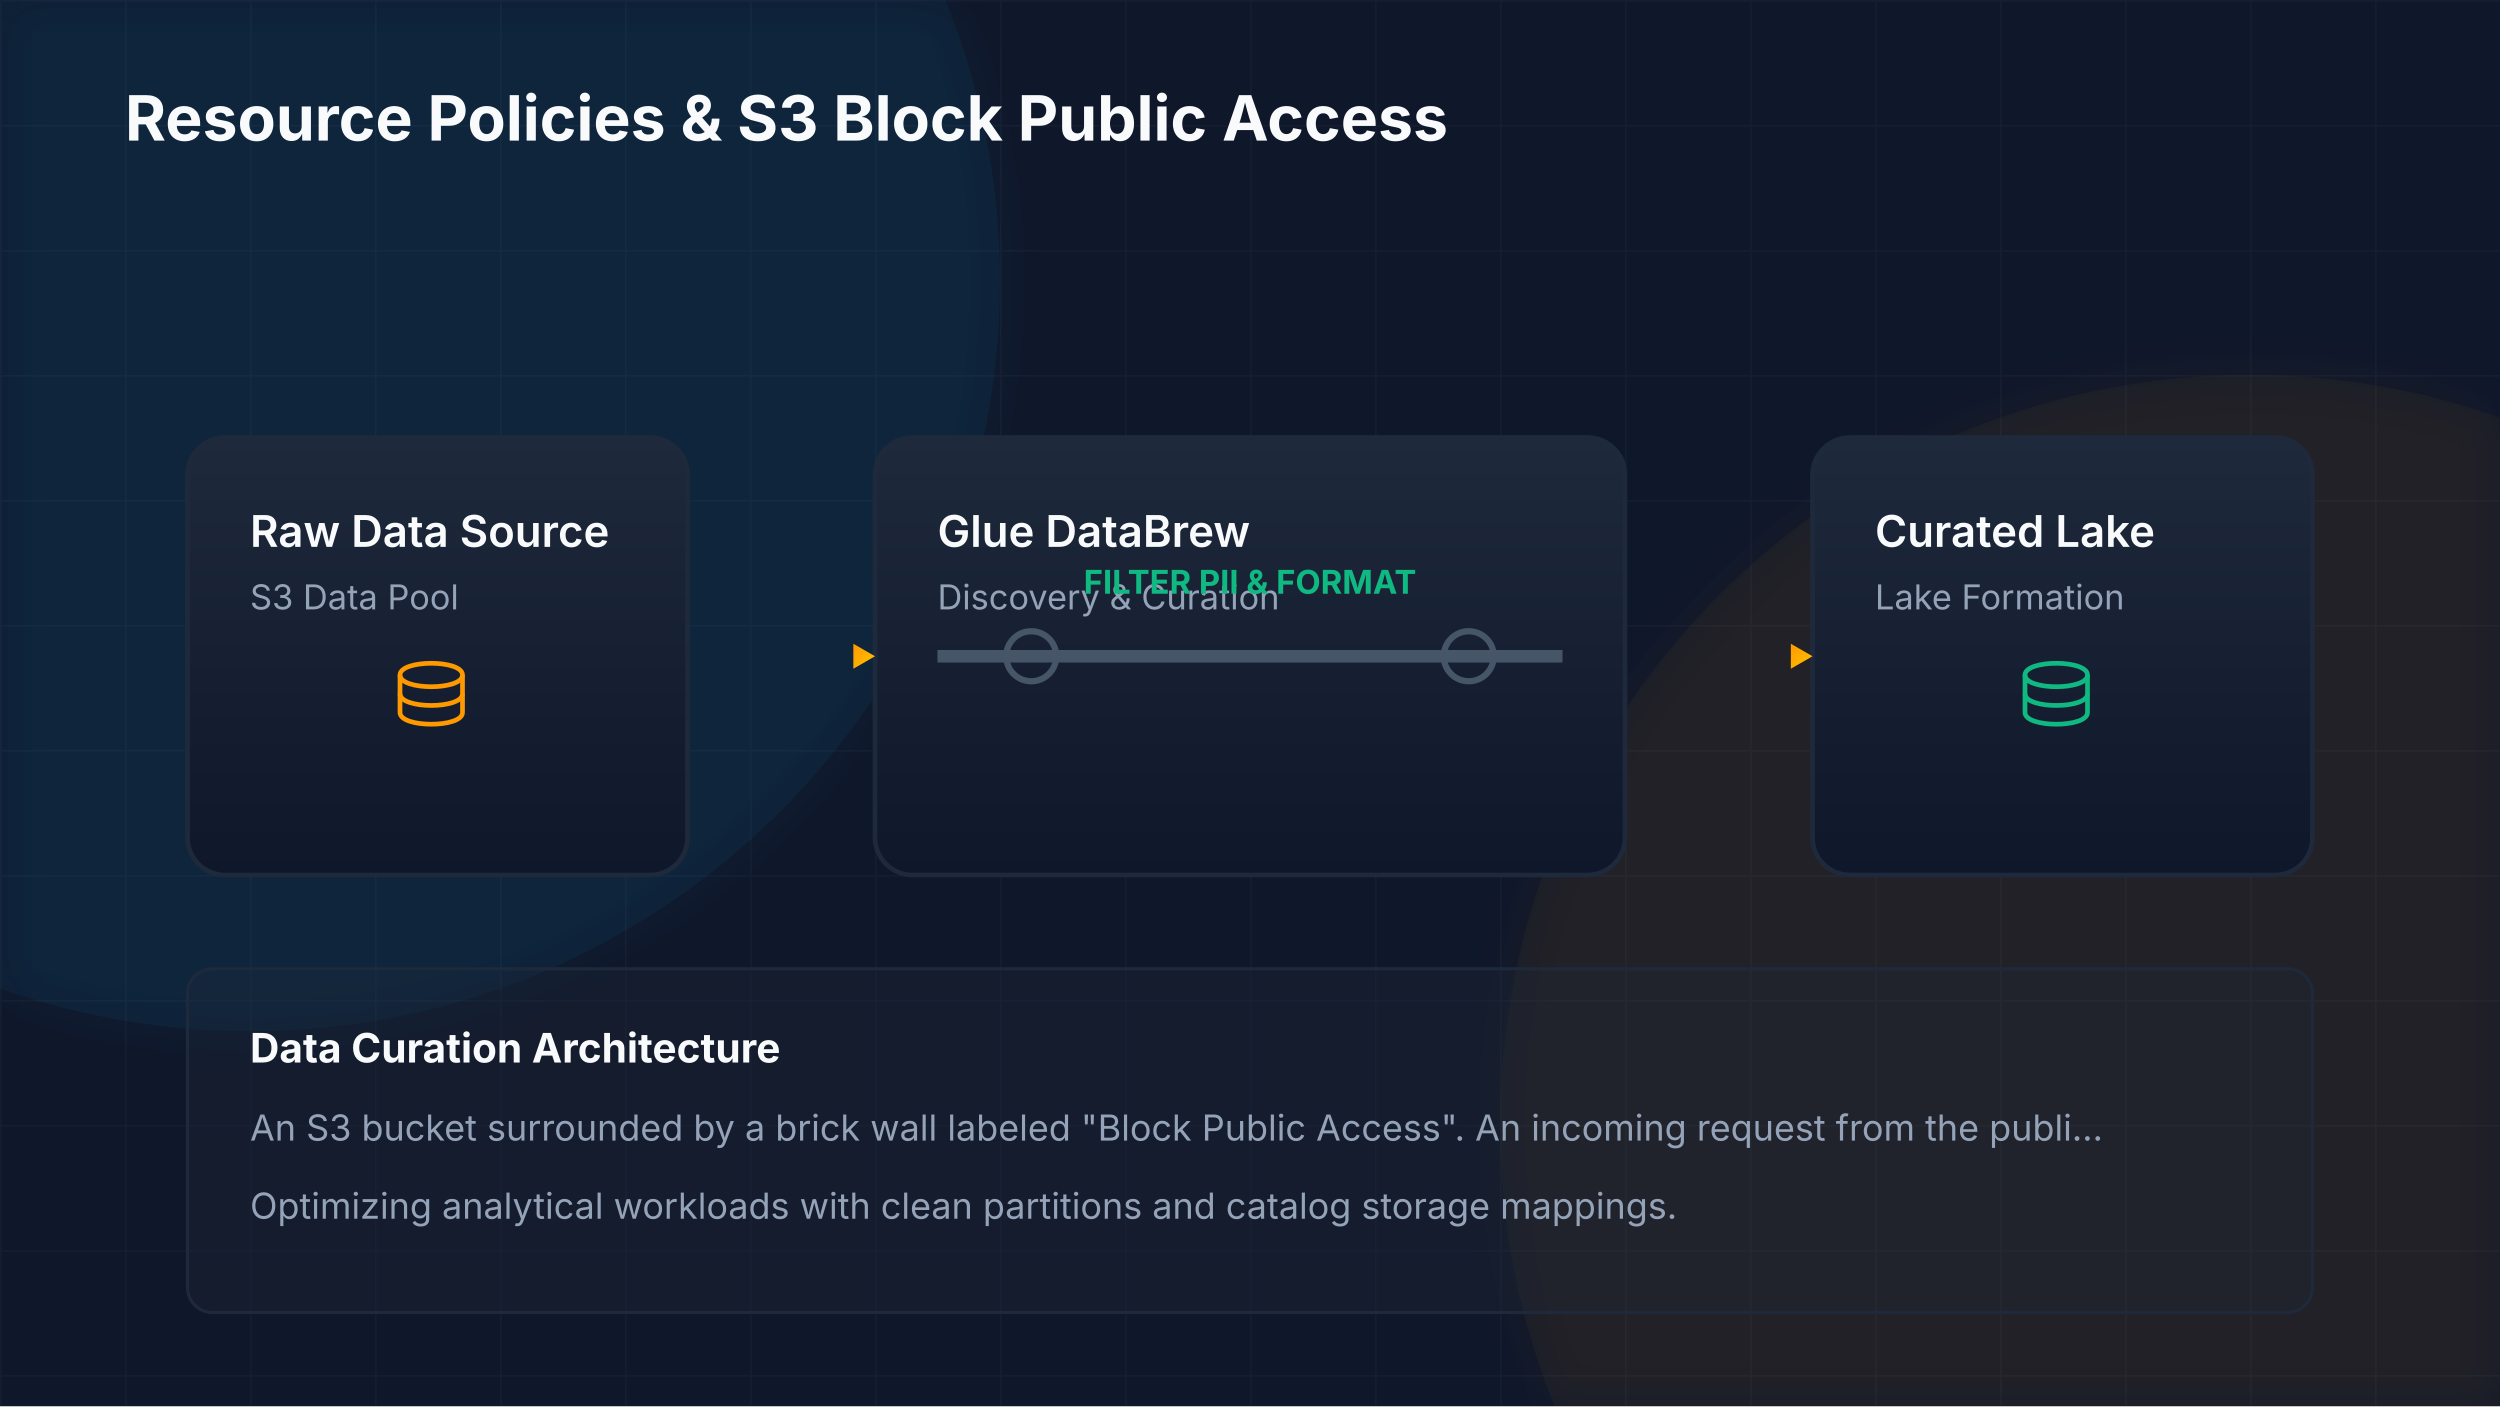
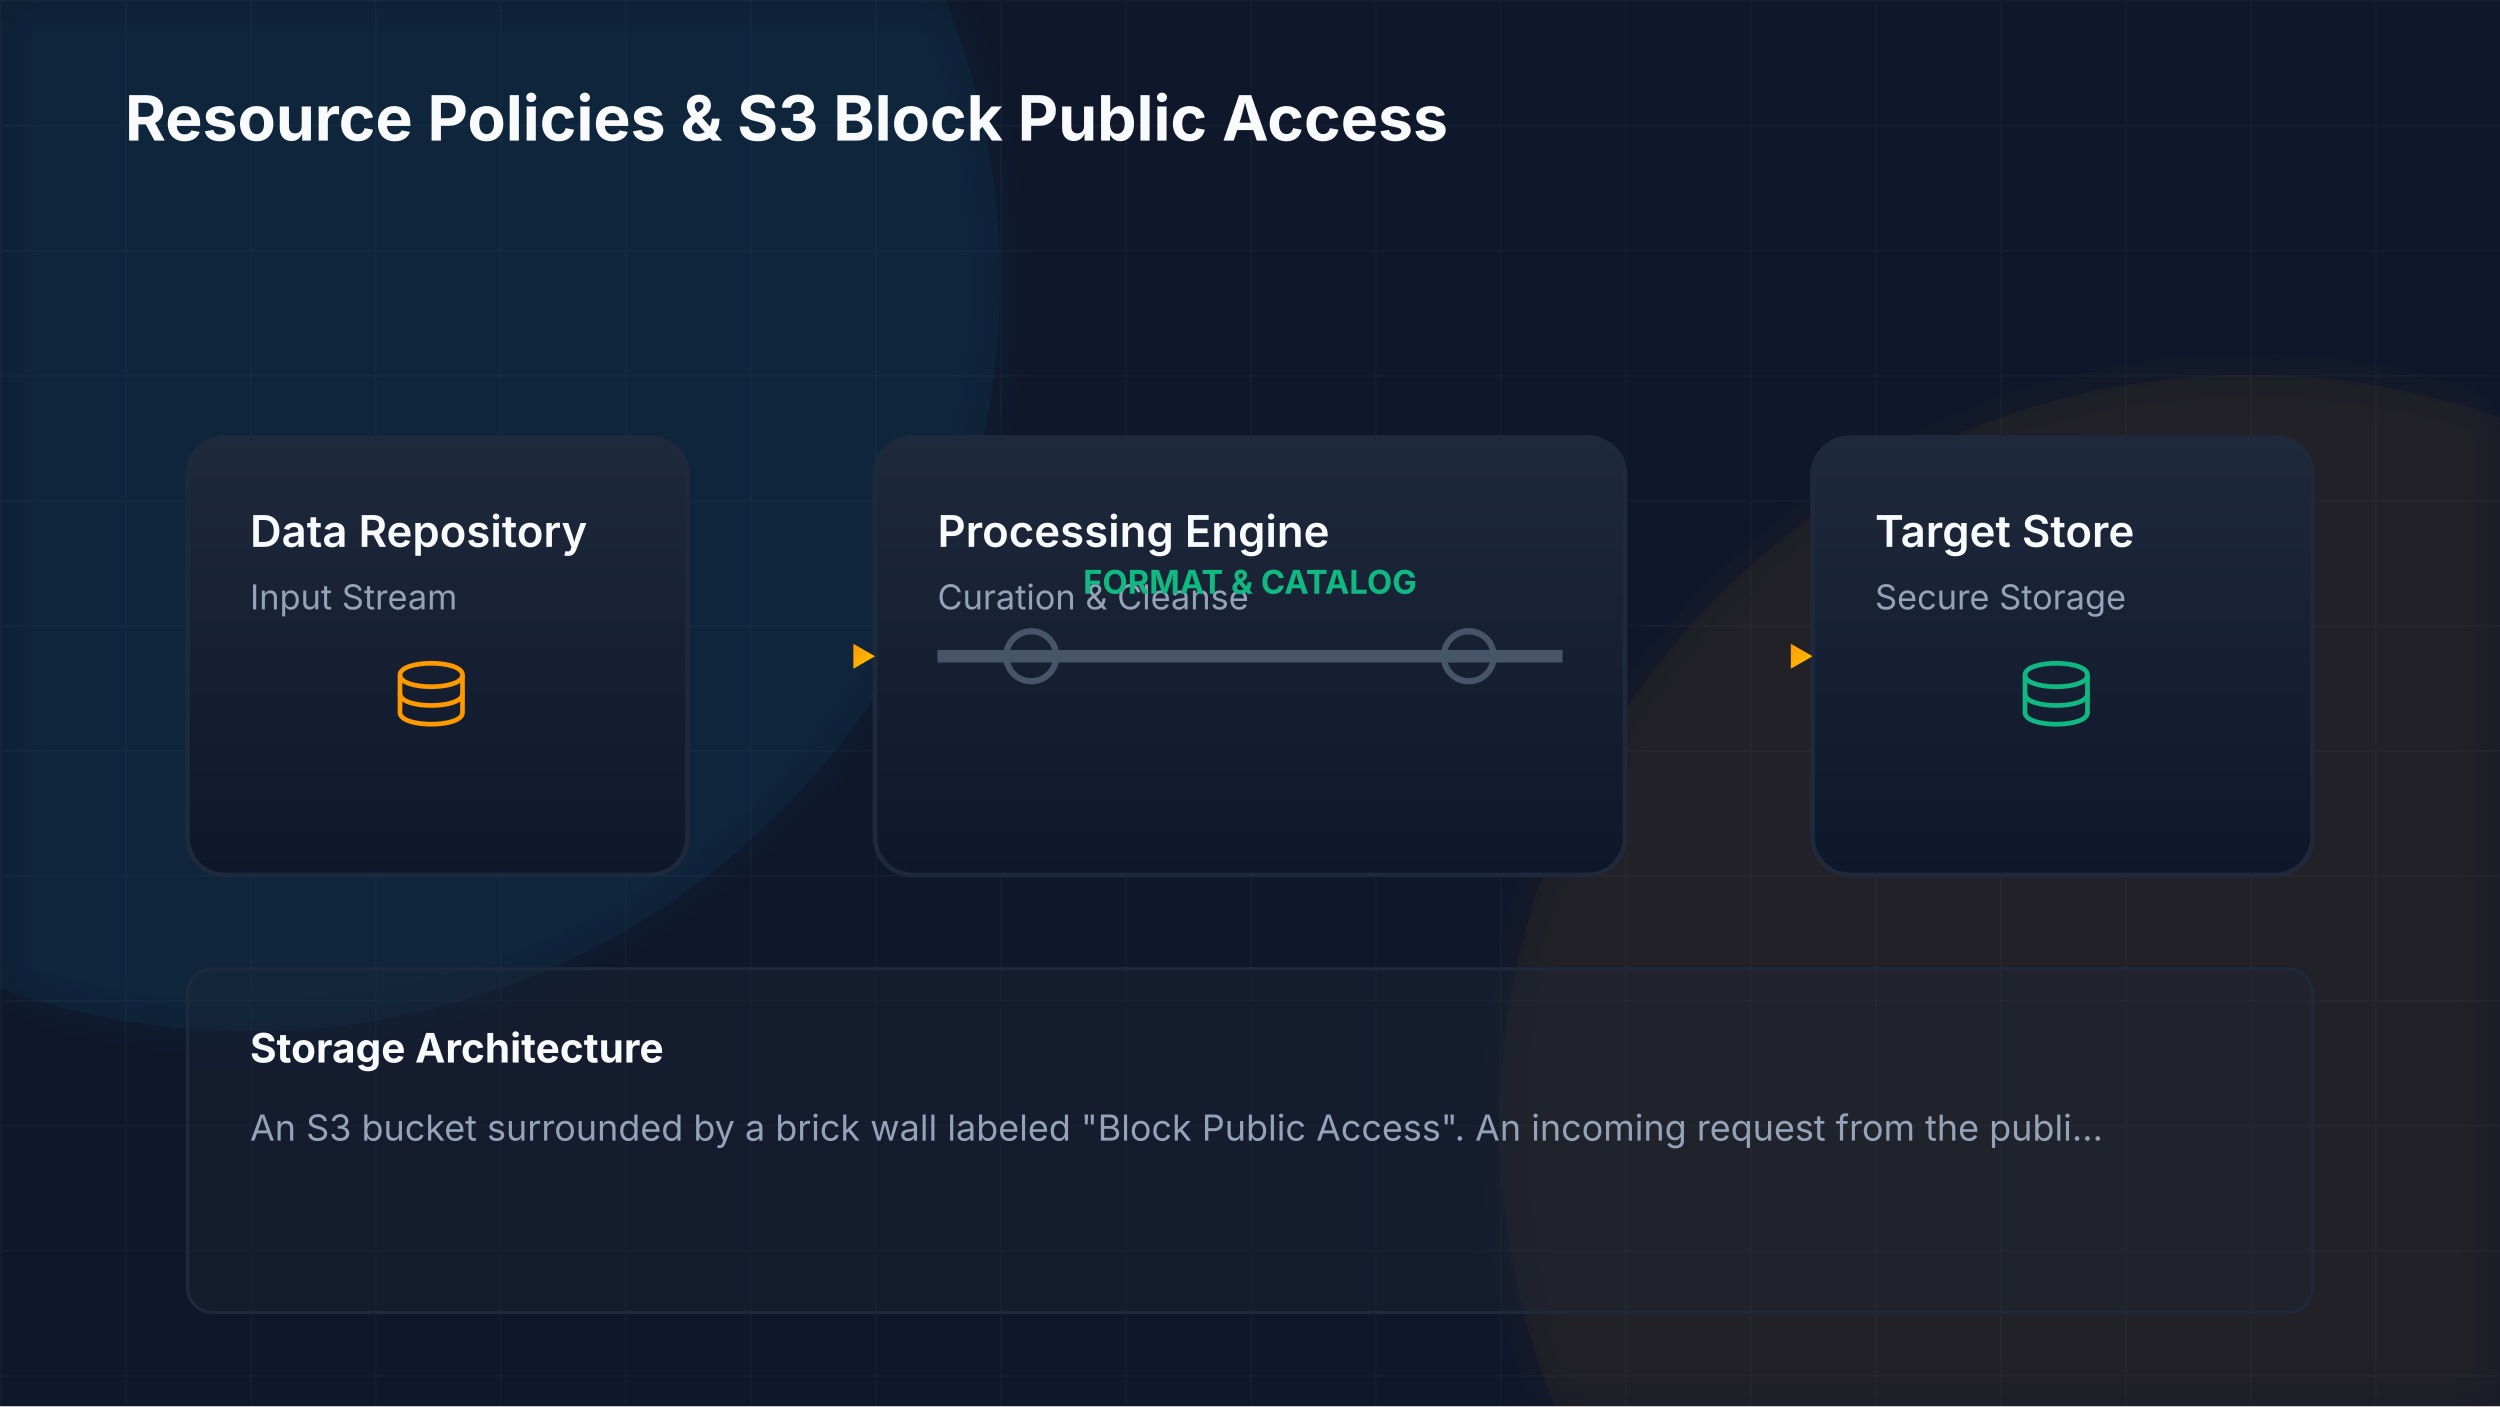
<svg xmlns="http://www.w3.org/2000/svg" viewBox="0 0 800 450" width="100%" height="100%">
  <defs>
    <linearGradient id="aws-orange" x1="0%" y1="0%" x2="100%" y2="100%">
      <stop offset="0%" stop-color="#FF9900" />
      <stop offset="100%" stop-color="#FFC400" />
    </linearGradient>
    <linearGradient id="cloud-blue" x1="0%" y1="0%" x2="100%" y2="100%">
      <stop offset="0%" stop-color="#00A3E0" />
      <stop offset="100%" stop-color="#1D70B8" />
    </linearGradient>
    <linearGradient id="success-green" x1="0%" y1="0%" x2="100%" y2="100%">
      <stop offset="0%" stop-color="#10B981" />
      <stop offset="100%" stop-color="#059669" />
    </linearGradient>
    <linearGradient id="alert-red" x1="0%" y1="0%" x2="100%" y2="100%">
      <stop offset="0%" stop-color="#EF4444" />
      <stop offset="100%" stop-color="#DC2626" />
    </linearGradient>
    <linearGradient id="warning-gold" x1="0%" y1="0%" x2="100%" y2="100%">
      <stop offset="0%" stop-color="#F59E0B" />
      <stop offset="100%" stop-color="#D97706" />
    </linearGradient>
    <linearGradient id="dark-card" x1="0%" y1="0%" x2="0%" y2="100%">
      <stop offset="0%" stop-color="#1E293B" />
      <stop offset="100%" stop-color="#0F172A" />
    </linearGradient>
    <linearGradient id="purple-glow" x1="0%" y1="0%" x2="100%" y2="100%">
      <stop offset="0%" stop-color="#8B5CF6" />
      <stop offset="100%" stop-color="#6D28D9" />
    </linearGradient>
    <filter id="glow-orange" x="-20%" y="-20%" width="140%" height="140%">
      <feGaussianBlur stdDeviation="8" result="blur" />
      <feComposite in="SourceGraphic" in2="blur" operator="over" />
    </filter>
    <filter id="glow-blue" x="-20%" y="-20%" width="140%" height="140%">
      <feGaussianBlur stdDeviation="8" result="blur" />
      <feComposite in="SourceGraphic" in2="blur" operator="over" />
    </filter>
    <pattern id="grid" width="40" height="40" patternUnits="userSpaceOnUse">
      <path d="M 40 0 L 0 0 0 40" fill="none" stroke="rgba(148, 163, 184, 0.05)" stroke-width="1" />
    </pattern>
  </defs>
  <rect width="800" height="450" fill="#0F172A" />
  <rect width="800" height="450" fill="url(#grid)" />
  <circle cx="80.0" cy="90.0" r="240.0" fill="rgba(0, 163, 224, 0.05)" filter="url(#glow-blue)" />
  <circle cx="720.0" cy="360.0" r="240.0" fill="rgba(255, 153, 0, 0.04)" filter="url(#glow-orange)" />
  <text x="40" y="45" font-family="Inter, system-ui, sans-serif" font-size="20" font-weight="700" fill="#F8FAFC">Resource Policies &amp; S3 Block Public Access</text>
  <rect x="60" y="140" width="160" height="140" rx="12" fill="url(#dark-card)" stroke="#1E293B" stroke-width="1.5" />
-   <text x="80" y="175" font-family="Inter, system-ui, sans-serif" font-size="14" font-weight="600" fill="#F8FAFC">Raw Data Source</text>
-   <text x="80" y="195" font-family="Inter, system-ui, sans-serif" font-size="11" fill="#94A3B8">S3 Data Pool</text>
+   <text x="80" y="175" font-family="Inter, system-ui, sans-serif" font-size="14" font-weight="600" fill="#F8FAFC">Data Repository</text>
+   <text x="80" y="195" font-family="Inter, system-ui, sans-serif" font-size="11" fill="#94A3B8">Input Stream</text>
  <g transform="translate(128,210)">
    <path d="M 0 6 C 0 1, 20 1, 20 6 C 20 11, 0 11, 0 6 Z" fill="none" stroke="#FF9900" stroke-width="1.5" />
    <path d="M 0 6 L 0 12 C 0 17, 20 17, 20 12 L 20 6" fill="none" stroke="#FF9900" stroke-width="1.5" />
    <path d="M 0 12 L 0 18 C 0 23, 20 23, 20 18 L 20 12" fill="none" stroke="#FF9900" stroke-width="1.5" />
  </g>
  <rect x="280" y="140" width="240" height="140" rx="12" fill="url(#dark-card)" stroke="#1E293B" stroke-width="1.5" />
-   <text x="300" y="175" font-family="Inter, system-ui, sans-serif" font-size="14" font-weight="600" fill="#F8FAFC">Glue DataBrew</text>
-   <text x="300" y="195" font-family="Inter, system-ui, sans-serif" font-size="11" fill="#94A3B8">Discovery &amp; Curation</text>
+   <text x="300" y="175" font-family="Inter, system-ui, sans-serif" font-size="14" font-weight="600" fill="#F8FAFC">Processing Engine</text>
+   <text x="300" y="195" font-family="Inter, system-ui, sans-serif" font-size="11" fill="#94A3B8">Curation &amp; Cleanse</text>
  <line x1="300" y1="210" x2="500" y2="210" stroke="#475569" stroke-width="4" />
  <circle cx="330" cy="210" r="8" fill="none" stroke="#475569" stroke-width="2" />
  <circle cx="470" cy="210" r="8" fill="none" stroke="#475569" stroke-width="2" />
-   <text x="400" y="190" font-family="Inter" font-size="10.5" fill="#10B981" font-weight="700" text-anchor="middle">FILTER PII &amp; FORMAT</text>
+   <text x="400" y="190" font-family="Inter" font-size="10.5" fill="#10B981" font-weight="700" text-anchor="middle">FORMAT &amp; CATALOG</text>
  <rect x="580" y="140" width="160" height="140" rx="12" fill="url(#dark-card)" stroke="#1E293B" stroke-width="1.5" />
-   <text x="600" y="175" font-family="Inter, system-ui, sans-serif" font-size="14" font-weight="600" fill="#F8FAFC">Curated Lake</text>
-   <text x="600" y="195" font-family="Inter, system-ui, sans-serif" font-size="11" fill="#94A3B8">Lake Formation</text>
+   <text x="600" y="175" font-family="Inter, system-ui, sans-serif" font-size="14" font-weight="600" fill="#F8FAFC">Target Store</text>
+   <text x="600" y="195" font-family="Inter, system-ui, sans-serif" font-size="11" fill="#94A3B8">Secure Storage</text>
  <g transform="translate(648,210)">
    <path d="M 0 6 C 0 1, 20 1, 20 6 C 20 11, 0 11, 0 6 Z" fill="none" stroke="#10B981" stroke-width="1.5" />
    <path d="M 0 6 L 0 12 C 0 17, 20 17, 20 12 L 20 6" fill="none" stroke="#10B981" stroke-width="1.5" />
    <path d="M 0 12 L 0 18 C 0 23, 20 23, 20 18 L 20 12" fill="none" stroke="#10B981" stroke-width="1.5" />
  </g>
  <line x1="220" y1="210" x2="280" y2="210" stroke="url(#aws-orange)" stroke-width="2" />
  <path d="M 280 210 L 273.072 214.0 L 273.072 206.0 Z" fill="url(#aws-orange)" />
  <line x1="520" y1="210" x2="580" y2="210" stroke="url(#aws-orange)" stroke-width="2" />
  <path d="M 580 210 L 573.072 214.0 L 573.072 206.0 Z" fill="url(#aws-orange)" />
  <rect x="60" y="310" width="680" height="110" rx="8" fill="rgba(30,41,59,0.3)" stroke="#1E293B" stroke-width="1" />
-   <text x="80" y="340" font-family="Inter, sans-serif" font-size="13" font-weight="700" fill="#F8FAFC">Data Curation Architecture</text>
+   <text x="80" y="340" font-family="Inter, sans-serif" font-size="13" font-weight="700" fill="#F8FAFC">Storage Architecture</text>
  <text x="80" y="365" font-family="Inter, sans-serif" font-size="11.5" fill="#94A3B8">An S3 bucket surrounded by a brick wall labeled "Block Public Access". An incoming request from the publi...</text>
-   <text x="80" y="390" font-family="Inter, sans-serif" font-size="11.5" fill="#94A3B8">Optimizing analytical workloads with clean partitions and catalog storage mappings.</text>
</svg>
